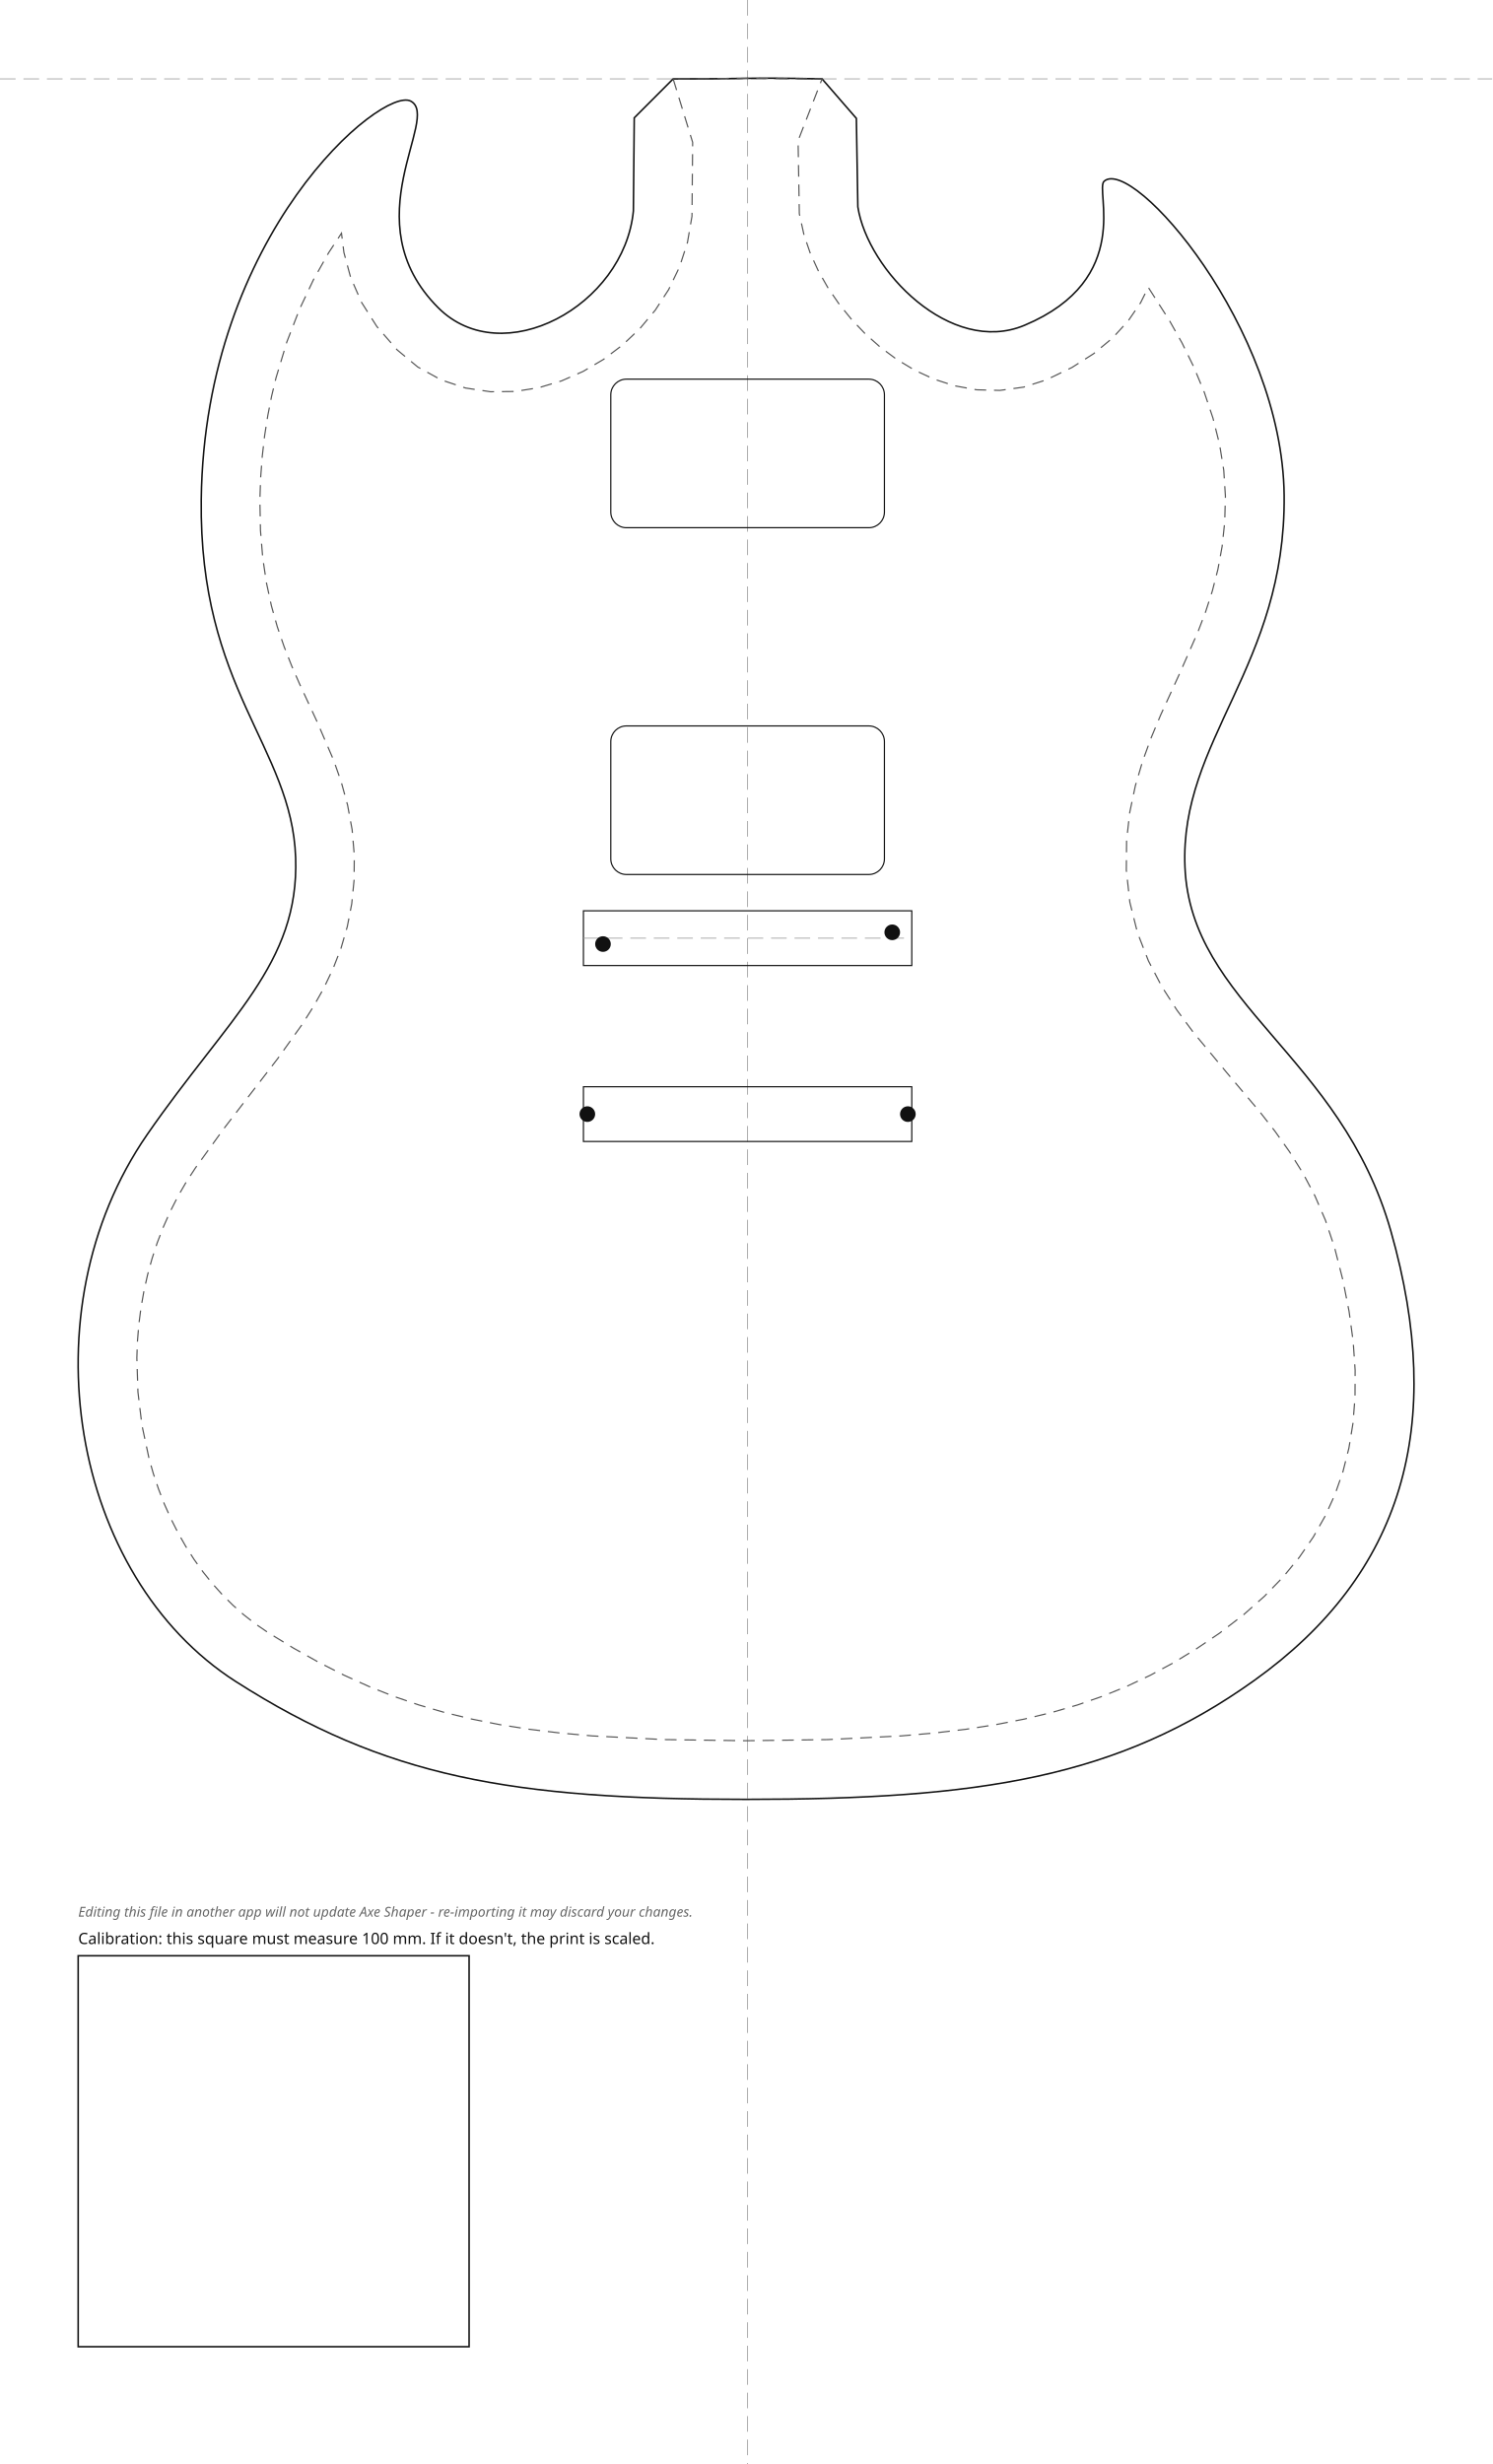
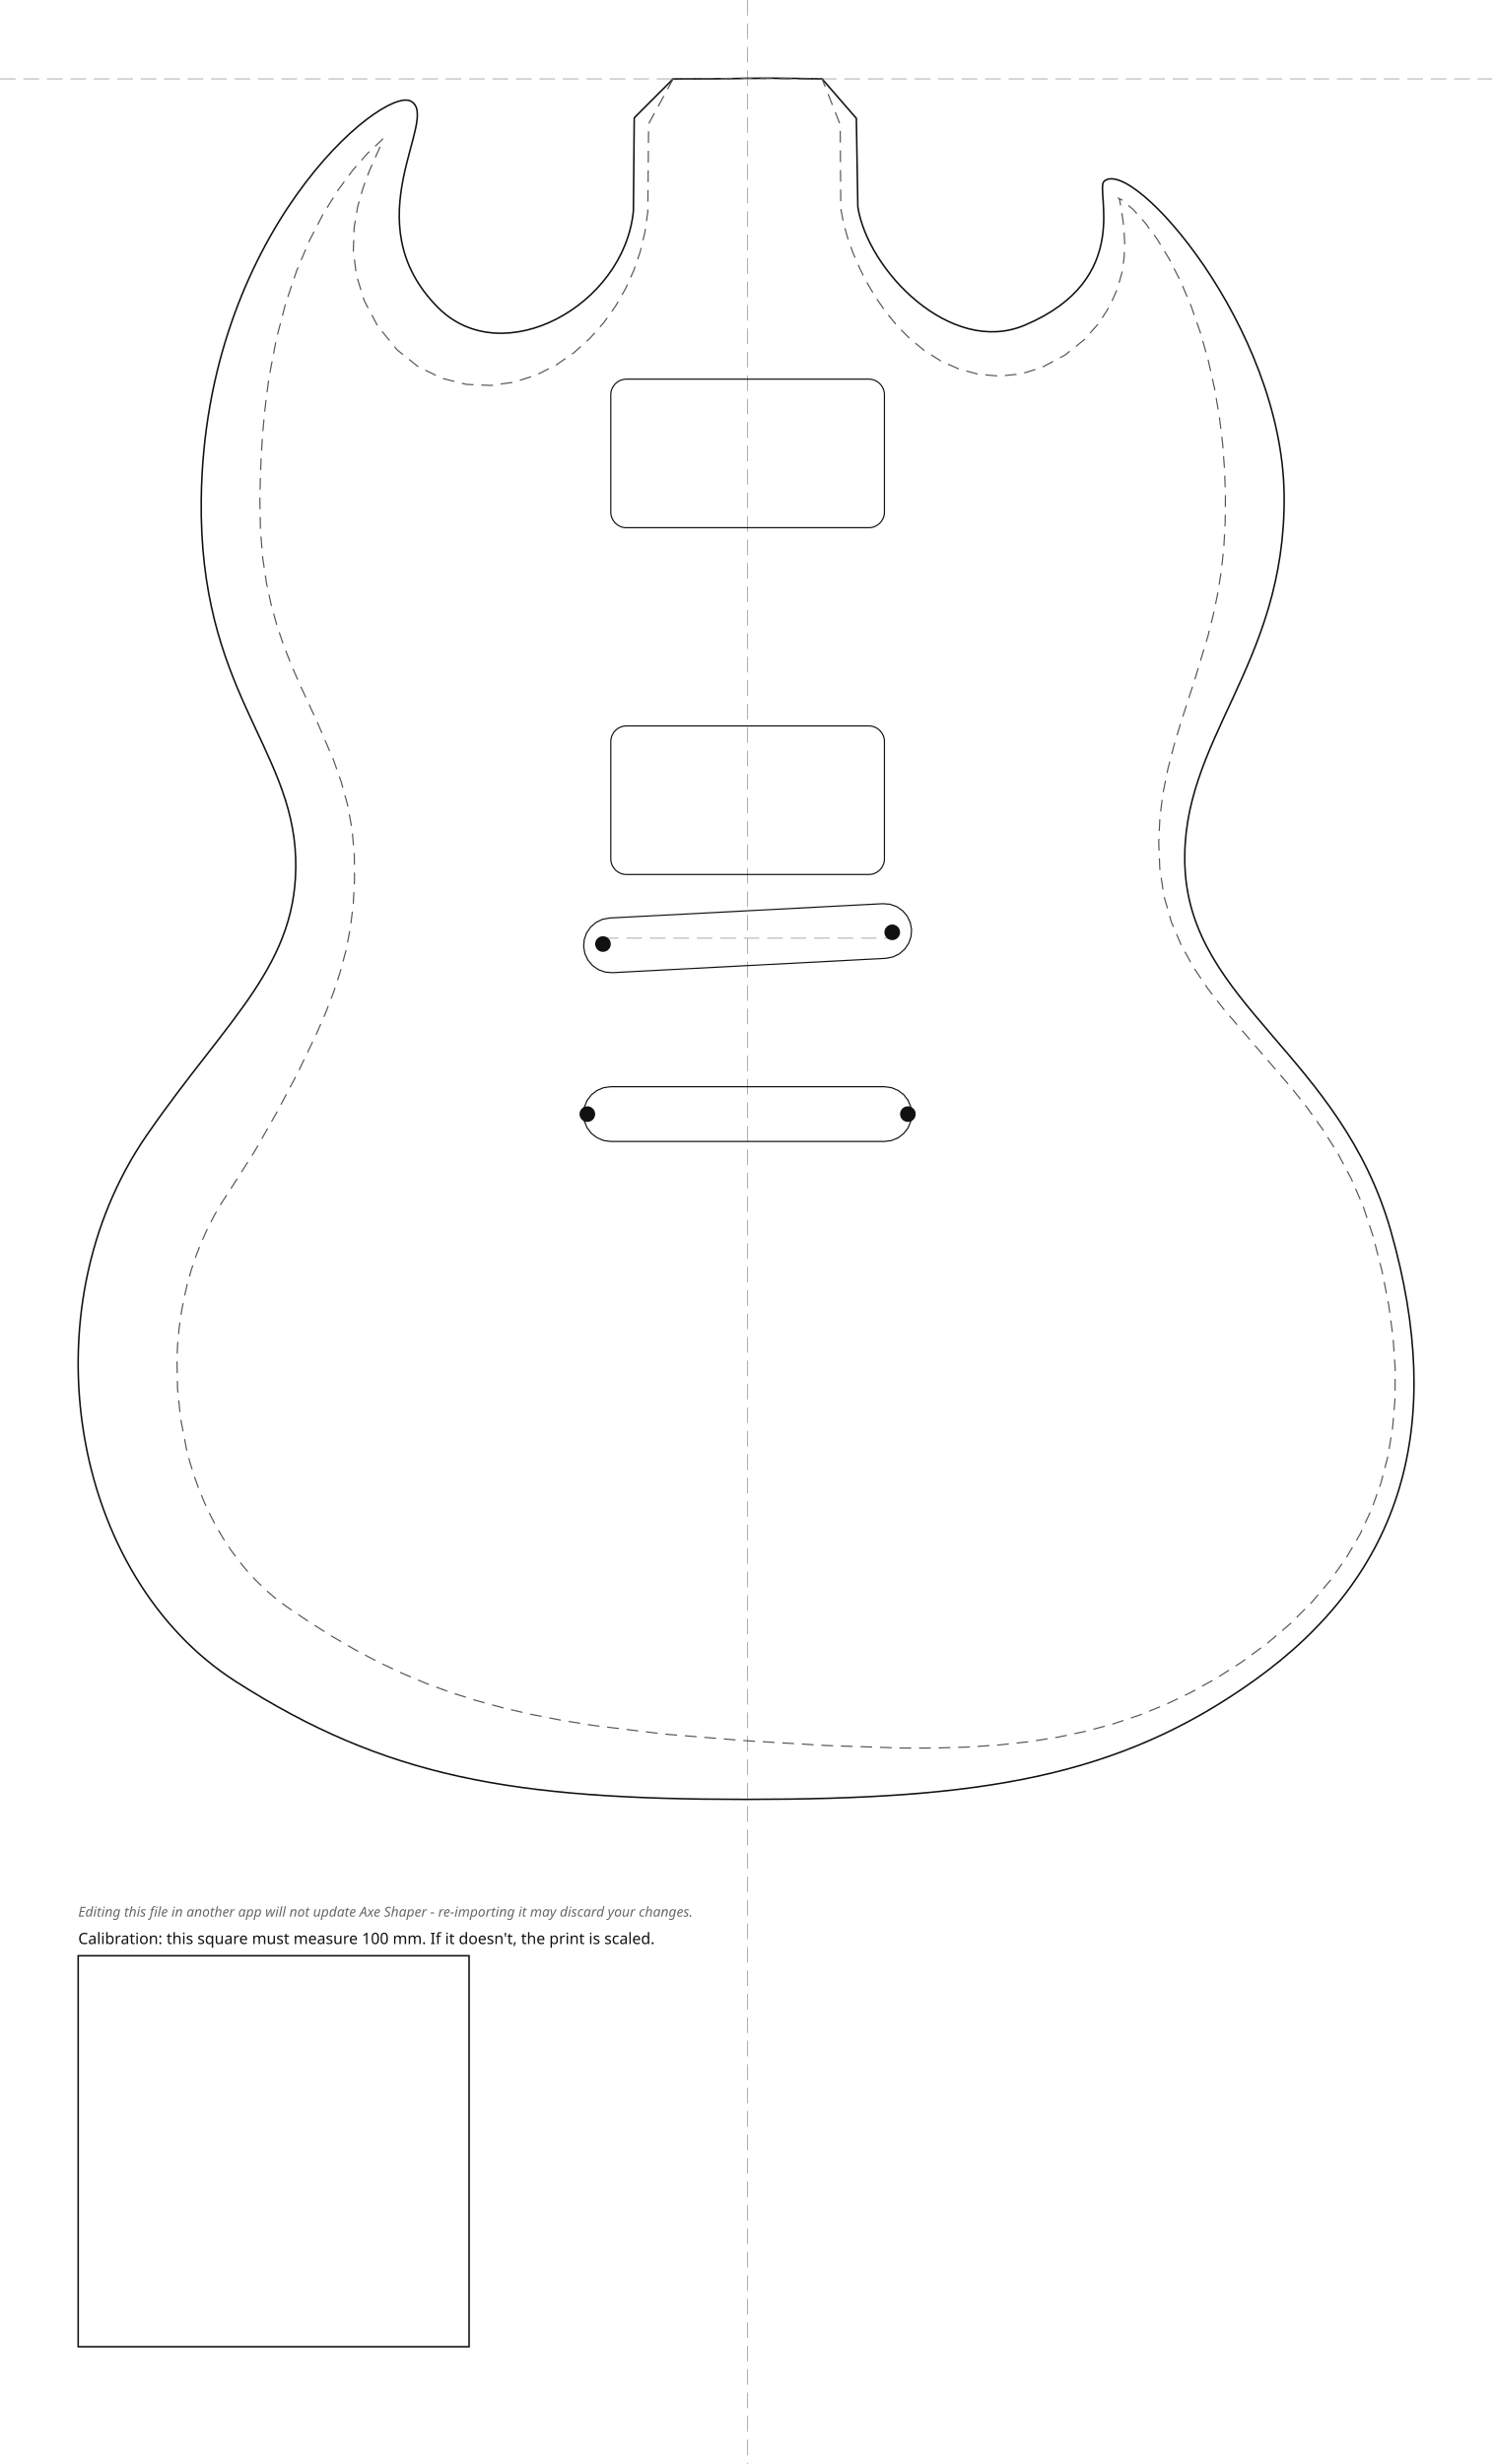
<svg xmlns="http://www.w3.org/2000/svg" width="381.72mm" height="630.25mm" viewBox="-191.25 -20.18 381.72 630.25">
  <style>
.outline{fill:none;stroke:#111;stroke-width:0.4}
.edge-inset{fill:none;stroke:#555;stroke-width:0.3;stroke-dasharray:3 2}
.rout{fill:none;stroke:#111;stroke-width:0.3}
.guide{fill:none;stroke:#999;stroke-width:0.2;stroke-dasharray:4 2}
.mounting-hole{fill:#111;stroke:none}
.cal{fill:none;stroke:#111;stroke-width:0.4}
.label{font-family:sans-serif;font-size:4px;fill:#111}
.disclaimer{font-family:sans-serif;font-size:3.5px;font-style:italic;fill:#666}
</style>
  <g id="guides">
    <line class="guide" x1="0" y1="-20.18" x2="0" y2="610.07" />
    <line class="guide" x1="-191.25" y1="0" x2="190.47" y2="0" />
  </g>
  <g id="body">
    <path class="outline" d="M -19.05 0.00 C -19.05 0.00, -29.00 9.96, -29.00 9.96 C -29.00 9.96, -29.22 33.78, -29.22 33.78 C -31.59 58.15, -62.76 74.90, -79.12 58.56 C -101.37 36.33, -78.37 9.83, -86.17 5.69 C -93.49 1.81, -138.92 39.57, -139.77 107.55 C -140.38 156.10, -116.60 170.80, -115.62 199.19 C -114.68 226.45, -132.81 239.94, -153.63 270.07 C -184.83 315.22, -172.99 383.07, -130.88 409.96 C -92.57 434.42, -60.46 440.07, -0.46 440.07 C 59.54 440.07, 94.78 434.52, 129.55 409.69 C 167.72 382.44, 178.68 344.40, 164.55 294.70 C 151.75 249.72, 113.39 236.69, 111.88 201.62 C 110.48 169.01, 137.71 150.22, 137.25 106.48 C 136.79 63.54, 98.47 19.77, 91.20 26.18 C 88.76 28.33, 99.00 51.21, 70.84 63.02 C 51.97 70.93, 30.72 49.02, 28.20 32.74 C 28.20 32.74, 27.82 10.10, 27.82 10.10 C 27.82 10.10, 19.05 0.00, 19.05 0.00 C -1.22 -0.43, 1.22 0.04, -19.05 0.00 Z" />
-     <path class="edge-inset" d="M -19.05 0.00 L -14.06 16.23 L -14.23 35.13 L -15.39 41.86 L -17.42 48.11 L -20.20 53.89 L -23.63 59.16 L -27.60 63.91 L -32.04 68.11 L -36.88 71.76 L -42.08 74.82 L -47.61 77.25 L -53.43 78.99 L -59.51 79.95 L -65.78 80.02 L -72.15 79.07 L -78.43 76.98 L -84.39 73.68 L -89.65 69.32 L -94.85 63.33 L -98.78 57.13 L -101.56 50.75 L -103.27 44.40 L -103.89 39.47 L -103.89 39.47 L -103.89 39.47 L -103.89 39.47 L -103.89 39.47 L -103.89 39.47 L -103.89 39.47 L -103.89 39.47 L -103.89 39.47 L -103.89 39.47 L -103.89 39.47 L -103.89 39.47 L -103.89 39.47 L -103.89 39.47 L -103.89 39.47 L -103.89 39.47 L -103.89 39.47 L -103.89 39.47 L -103.89 39.47 L -107.17 44.45 L -111.04 51.32 L -114.64 58.94 L -117.87 67.29 L -120.65 76.50 L -121.77 81.15 L -122.75 86.12 L -123.56 91.26 L -124.17 96.58 L -124.58 102.07 L -124.77 107.66 L -124.62 115.51 L -124.04 122.54 L -123.09 128.91 L -121.83 134.74 L -120.31 140.14 L -118.57 145.21 L -116.66 150.07 L -114.60 154.79 L -110.15 164.40 L -105.91 174.26 L -103.94 179.88 L -102.33 185.75 L -101.17 192.03 L -100.61 198.62 L -100.67 204.96 L -101.27 211.01 L -102.40 216.81 L -104.01 222.35 L -106.05 227.59 L -108.42 232.57 L -111.08 237.30 L -114.02 241.94 L -120.16 250.53 L -126.89 259.26 L -133.95 268.46 L -141.26 278.56 L -143.64 282.21 L -145.79 285.93 L -147.73 289.76 L -149.47 293.68 L -151.02 297.69 L -152.36 301.77 L -153.50 305.92 L -154.44 310.13 L -155.19 314.38 L -155.74 318.66 L -156.09 322.97 L -156.24 327.12 L -155.96 335.89 L -154.93 344.39 L -153.13 352.85 L -152.03 356.73 L -150.70 360.67 L -149.21 364.52 L -147.54 368.26 L -145.72 371.87 L -143.74 375.35 L -141.61 378.69 L -139.33 381.87 L -136.91 384.89 L -134.35 387.74 L -131.66 390.41 L -128.84 392.90 L -125.89 395.20 L -122.72 397.37 L -116.16 401.39 L -109.66 405.04 L -103.27 408.29 L -96.91 411.17 L -90.53 413.71 L -84.06 415.93 L -77.43 417.87 L -70.57 419.53 L -63.42 420.95 L -55.92 422.13 L -48.00 423.09 L -39.71 423.84 L -21.23 424.78 L -0.46 425.07 L 20.45 424.78 L 39.25 423.84 L 47.74 423.10 L 55.85 422.14 L 63.52 420.95 L 70.81 419.53 L 77.75 417.86 L 84.39 415.92 L 90.77 413.70 L 96.97 411.17 L 103.02 408.32 L 108.98 405.11 L 114.90 401.50 L 120.77 397.52 L 126.84 392.87 L 132.22 388.11 L 136.97 383.21 L 141.12 378.17 L 144.70 372.98 L 147.74 367.62 L 150.26 362.07 L 152.28 356.29 L 153.81 350.25 L 154.85 343.92 L 155.38 337.27 L 155.41 330.29 L 154.91 322.95 L 153.86 315.26 L 152.27 307.21 L 150.15 298.93 L 147.83 291.97 L 145.13 285.71 L 142.06 279.90 L 138.64 274.43 L 134.93 269.21 L 131.01 264.19 L 122.48 254.07 L 114.02 243.88 L 109.83 238.20 L 105.96 232.17 L 102.53 225.59 L 99.73 218.40 L 97.78 210.61 L 96.88 202.38 L 96.95 194.74 L 97.76 187.57 L 99.19 180.80 L 101.07 174.44 L 103.27 168.43 L 105.67 162.70 L 110.52 152.09 L 115.17 141.51 L 117.14 136.37 L 118.87 131.02 L 120.30 125.47 L 121.38 119.63 L 122.05 113.39 L 122.23 106.75 L 121.81 100.12 L 120.73 93.48 L 119.05 86.80 L 116.83 80.18 L 114.15 73.71 L 111.11 67.50 L 107.82 61.65 L 102.49 53.32 L 102.49 53.32 L 102.49 53.32 L 102.49 53.32 L 102.49 53.32 L 102.49 53.32 L 102.49 53.32 L 102.49 53.32 L 102.49 53.32 L 102.49 53.32 L 102.49 53.32 L 102.49 53.32 L 102.49 53.32 L 102.49 53.32 L 102.49 53.32 L 102.49 53.32 L 102.49 53.32 L 102.49 53.32 L 102.49 53.32 L 100.51 57.29 L 97.34 61.92 L 93.34 66.29 L 88.54 70.28 L 82.98 73.81 L 76.41 76.98 L 70.62 78.84 L 64.51 79.68 L 58.56 79.52 L 52.89 78.49 L 47.58 76.76 L 42.65 74.46 L 38.10 71.71 L 33.90 68.59 L 30.05 65.16 L 26.54 61.46 L 23.36 57.53 L 20.54 53.41 L 18.09 49.10 L 16.03 44.61 L 14.42 39.91 L 13.23 34.50 L 12.91 15.81 L 19.05 0.00 L 0.00 -0.15 Z" />
+     <path class="edge-inset" d="M -19.05 0.00 L -25.32 11.51 L -25.54 34.11 L -26.27 39.17 L -27.44 44.09 L -29.08 48.90 L -31.18 53.58 L -33.77 58.11 L -36.85 62.42 L -40.43 66.44 L -44.50 70.09 L -49.08 73.24 L -54.16 75.79 L -59.71 77.57 L -65.67 78.41 L -71.93 78.14 L -78.25 76.56 L -84.32 73.58 L -89.65 69.32 L -94.65 63.19 L -98.06 56.75 L -100.08 50.23 L -100.86 43.92 L -100.66 38.05 L -99.75 32.71 L -98.39 27.91 L -96.78 23.56 L -93.66 16.57 L -93.33 15.27 L -93.33 15.27 L -93.33 15.27 L -93.33 15.27 L -93.33 15.27 L -93.33 15.27 L -93.33 15.27 L -93.33 15.27 L -93.33 15.27 L -93.56 15.61 L -97.11 18.92 L -100.90 23.21 L -104.77 28.43 L -108.56 34.52 L -112.13 41.43 L -115.36 49.09 L -118.18 57.43 L -120.52 66.38 L -122.37 76.03 L -123.05 80.87 L -123.63 85.96 L -124.09 91.19 L -124.43 96.56 L -124.65 102.07 L -124.77 107.66 L -124.62 115.51 L -124.04 122.54 L -123.09 128.91 L -121.83 134.74 L -120.31 140.14 L -118.57 145.21 L -116.66 150.07 L -114.60 154.79 L -110.15 164.40 L -105.91 174.26 L -103.94 179.88 L -102.33 185.75 L -101.17 192.03 L -100.61 198.62 L -100.56 204.97 L -100.88 211.07 L -101.60 217.01 L -102.71 222.79 L -104.20 228.39 L -106.00 233.83 L -108.04 239.12 L -110.36 244.40 L -115.11 254.28 L -120.39 264.26 L -126.11 274.31 L -132.60 284.50 L -134.69 287.70 L -136.56 290.94 L -138.26 294.27 L -139.79 297.69 L -141.16 301.20 L -142.36 304.79 L -143.38 308.45 L -144.24 312.16 L -144.93 315.93 L -145.45 319.74 L -145.80 323.57 L -145.98 327.14 L -145.83 335.12 L -145.03 342.74 L -143.54 350.46 L -142.67 353.82 L -141.57 357.37 L -140.33 360.82 L -138.94 364.18 L -137.42 367.42 L -135.78 370.54 L -134.01 373.54 L -132.11 376.40 L -130.11 379.11 L -127.99 381.68 L -125.76 384.10 L -123.42 386.37 L -120.98 388.48 L -118.29 390.53 L -112.20 394.65 L -106.15 398.47 L -100.20 401.91 L -94.30 405.02 L -88.35 407.83 L -82.30 410.38 L -76.04 412.68 L -69.52 414.76 L -62.66 416.63 L -55.39 418.32 L -47.66 419.82 L -39.52 421.15 L -21.19 423.38 L -0.46 425.07 L 20.50 426.31 L 39.46 426.94 L 48.13 426.94 L 56.47 426.68 L 64.43 426.14 L 72.07 425.31 L 79.42 424.15 L 86.54 422.65 L 93.45 420.79 L 100.20 418.53 L 106.82 415.86 L 113.35 412.74 L 119.82 409.15 L 126.21 405.07 L 132.88 400.20 L 138.88 395.09 L 144.26 389.73 L 149.01 384.12 L 153.15 378.27 L 156.69 372.18 L 159.64 365.83 L 162.00 359.21 L 163.79 352.32 L 164.99 345.16 L 165.61 337.70 L 165.66 329.95 L 165.12 321.91 L 164.00 313.57 L 162.29 304.93 L 160.01 296.04 L 157.44 288.31 L 154.40 281.27 L 150.95 274.78 L 147.16 268.76 L 143.11 263.12 L 138.89 257.79 L 130.14 247.66 L 121.72 237.85 L 117.76 232.74 L 114.16 227.41 L 111.00 221.74 L 108.40 215.64 L 106.51 209.04 L 105.44 201.95 L 105.17 195.24 L 105.47 188.82 L 106.28 182.60 L 107.50 176.56 L 109.02 170.69 L 110.74 164.92 L 114.34 153.80 L 117.75 142.57 L 119.13 137.07 L 120.30 131.44 L 121.20 125.67 L 121.83 119.70 L 122.17 113.40 L 122.23 106.75 L 122.02 100.09 L 121.52 93.32 L 120.67 86.33 L 119.45 79.19 L 117.85 72.04 L 115.86 65.00 L 113.50 58.23 L 110.82 51.88 L 107.87 46.09 L 104.77 40.99 L 101.62 36.72 L 98.59 33.37 L 95.89 31.05 L 94.93 30.55 L 94.93 30.55 L 94.93 30.55 L 94.93 30.55 L 94.93 30.55 L 94.93 30.55 L 94.93 30.55 L 95.18 30.99 L 95.95 35.68 L 96.29 38.68 L 96.46 41.98 L 96.33 45.62 L 95.75 49.58 L 94.56 53.80 L 92.61 58.18 L 89.79 62.57 L 86.01 66.80 L 81.21 70.63 L 75.17 73.86 L 69.85 75.48 L 64.31 76.02 L 58.97 75.53 L 53.98 74.18 L 49.41 72.13 L 45.28 69.53 L 41.58 66.52 L 38.29 63.20 L 35.38 59.65 L 32.81 55.96 L 30.57 52.17 L 28.63 48.36 L 26.98 44.55 L 25.63 40.78 L 24.58 37.06 L 23.84 33.25 L 23.68 11.69 L 19.05 0.00 L 0.00 -0.15 Z" />
  </g>
  <g id="bridge">
-     <rect class="rout" x="-42.00" y="212.79" width="84.00" height="14.00" />
-     <rect class="rout" x="-42.00" y="257.79" width="84.00" height="14.00" />
-     <line class="guide" x1="-42.00" y1="219.79" x2="42.00" y2="219.79" />
+     <path class="rout" d="M -41.94 221.99 L -41.80 220.17 L -41.19 218.44 L -40.15 216.94 L -38.76 215.75 L -37.12 214.96 L -35.32 214.63 L 34.59 210.97 L 36.41 211.11 L 38.13 211.72 L 39.64 212.76 L 40.82 214.14 L 41.61 215.79 L 41.94 217.59 L 41.80 219.41 L 41.19 221.14 L 40.15 222.64 L 38.76 223.83 L 37.12 224.61 L 35.32 224.95 L -34.59 228.61 L -36.41 228.47 L -38.13 227.86 L -39.64 226.82 L -40.82 225.43 L -41.61 223.78 Z" />
+     <path class="rout" d="M -42.00 264.79 L -41.76 262.98 L -41.06 261.29 L -39.95 259.84 L -38.50 258.73 L -36.81 258.03 L -35.00 257.79 L 35.00 257.79 L 36.81 258.03 L 38.50 258.73 L 39.95 259.84 L 41.06 261.29 L 41.76 262.98 L 42.00 264.79 L 41.76 266.60 L 41.06 268.29 L 39.95 269.74 L 38.50 270.85 L 36.81 271.55 L 35.00 271.79 L -35.00 271.79 L -36.81 271.55 L -38.50 270.85 L -39.95 269.74 L -41.06 268.29 L -41.76 266.60 Z" />
+     <line class="guide" x1="-37.00" y1="219.79" x2="37.00" y2="219.79" />
    <circle class="mounting-hole" cx="-37.00" cy="221.29" r="2" />
    <circle class="mounting-hole" cx="37.00" cy="218.29" r="2" />
    <circle class="mounting-hole" cx="-41.00" cy="264.79" r="2" />
    <circle class="mounting-hole" cx="41.00" cy="264.79" r="2" />
  </g>
  <g id="pickups">
    <rect class="rout" x="-35.00" y="76.80" width="70.00" height="38.00" rx="4.00" transform="rotate(0.00 0.00 95.80)" />
    <rect class="rout" x="-35.00" y="165.50" width="70.00" height="38.00" rx="4.00" transform="rotate(0.00 0.00 184.50)" />
  </g>
  <g id="calibration">
    <rect class="cal" x="-171.25" y="480.07" width="100.00" height="100.00" />
    <text class="label" x="-171.25" y="477.07">Calibration: this square must measure 100 mm. If it doesn't, the print is scaled.</text>
    <text class="disclaimer" x="-171.25" y="470.07">Editing this file in another app will not update Axe Shaper - re-importing it may discard your changes.</text>
  </g>
</svg>
